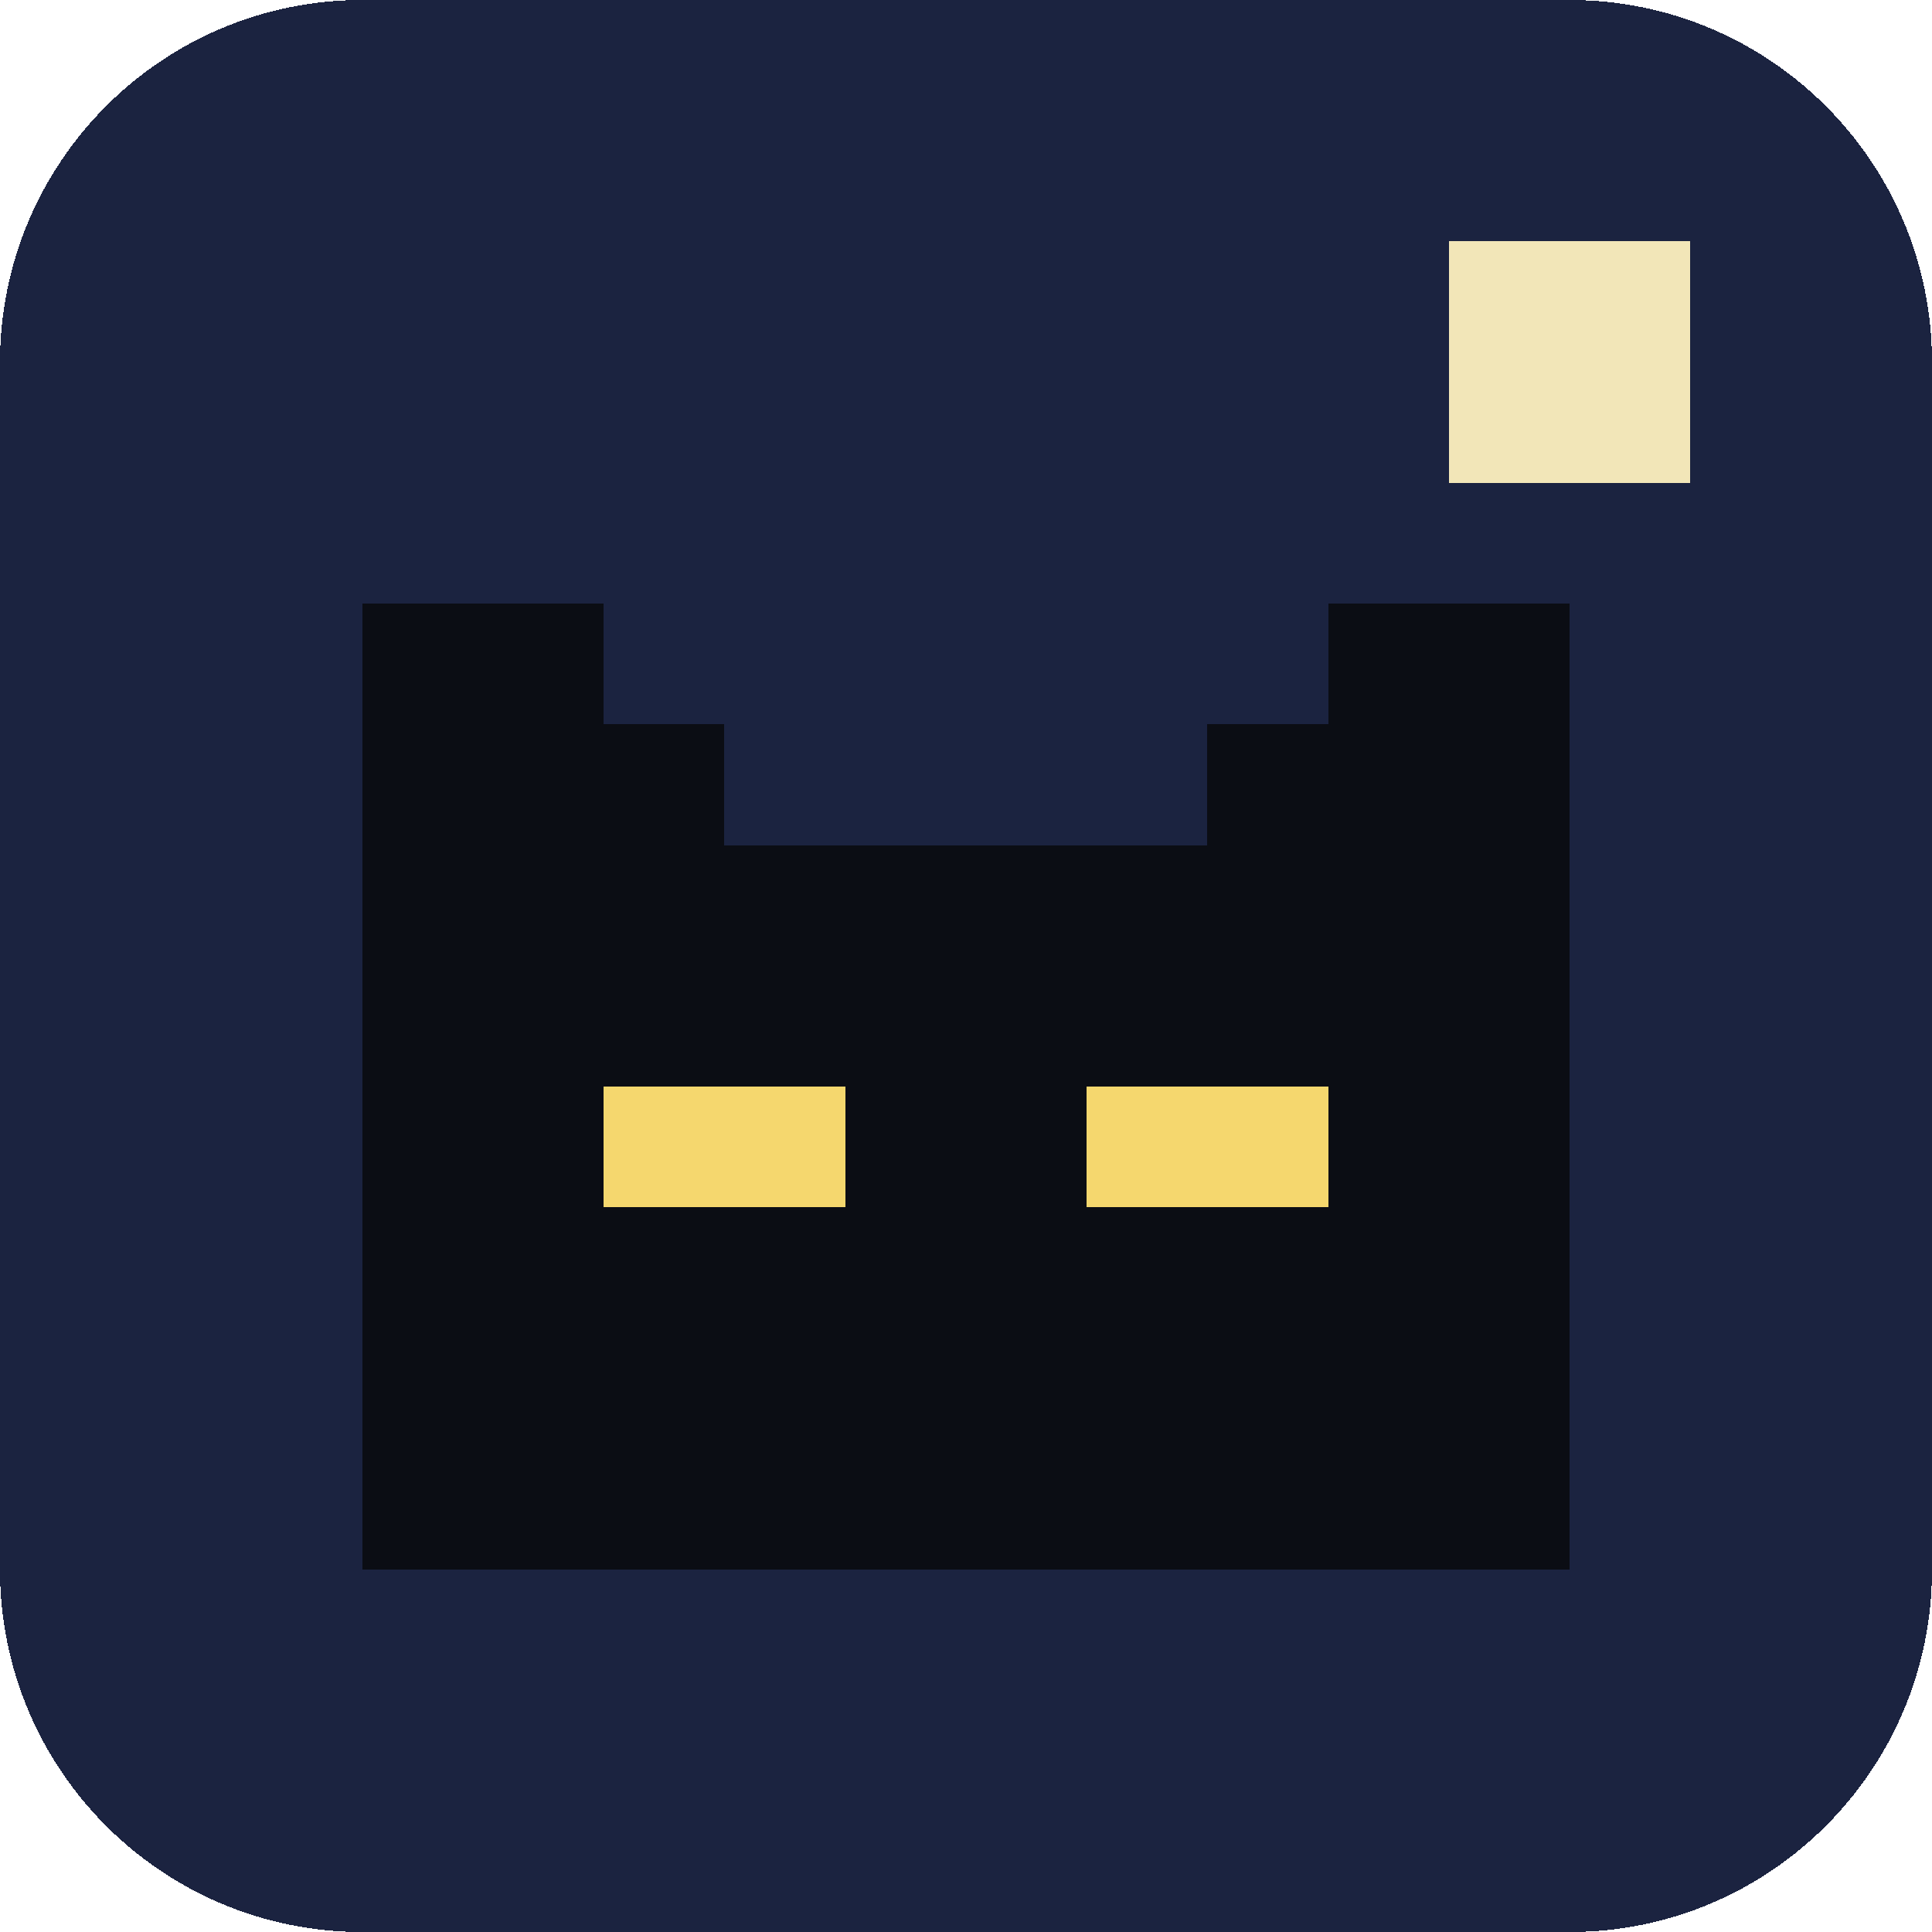
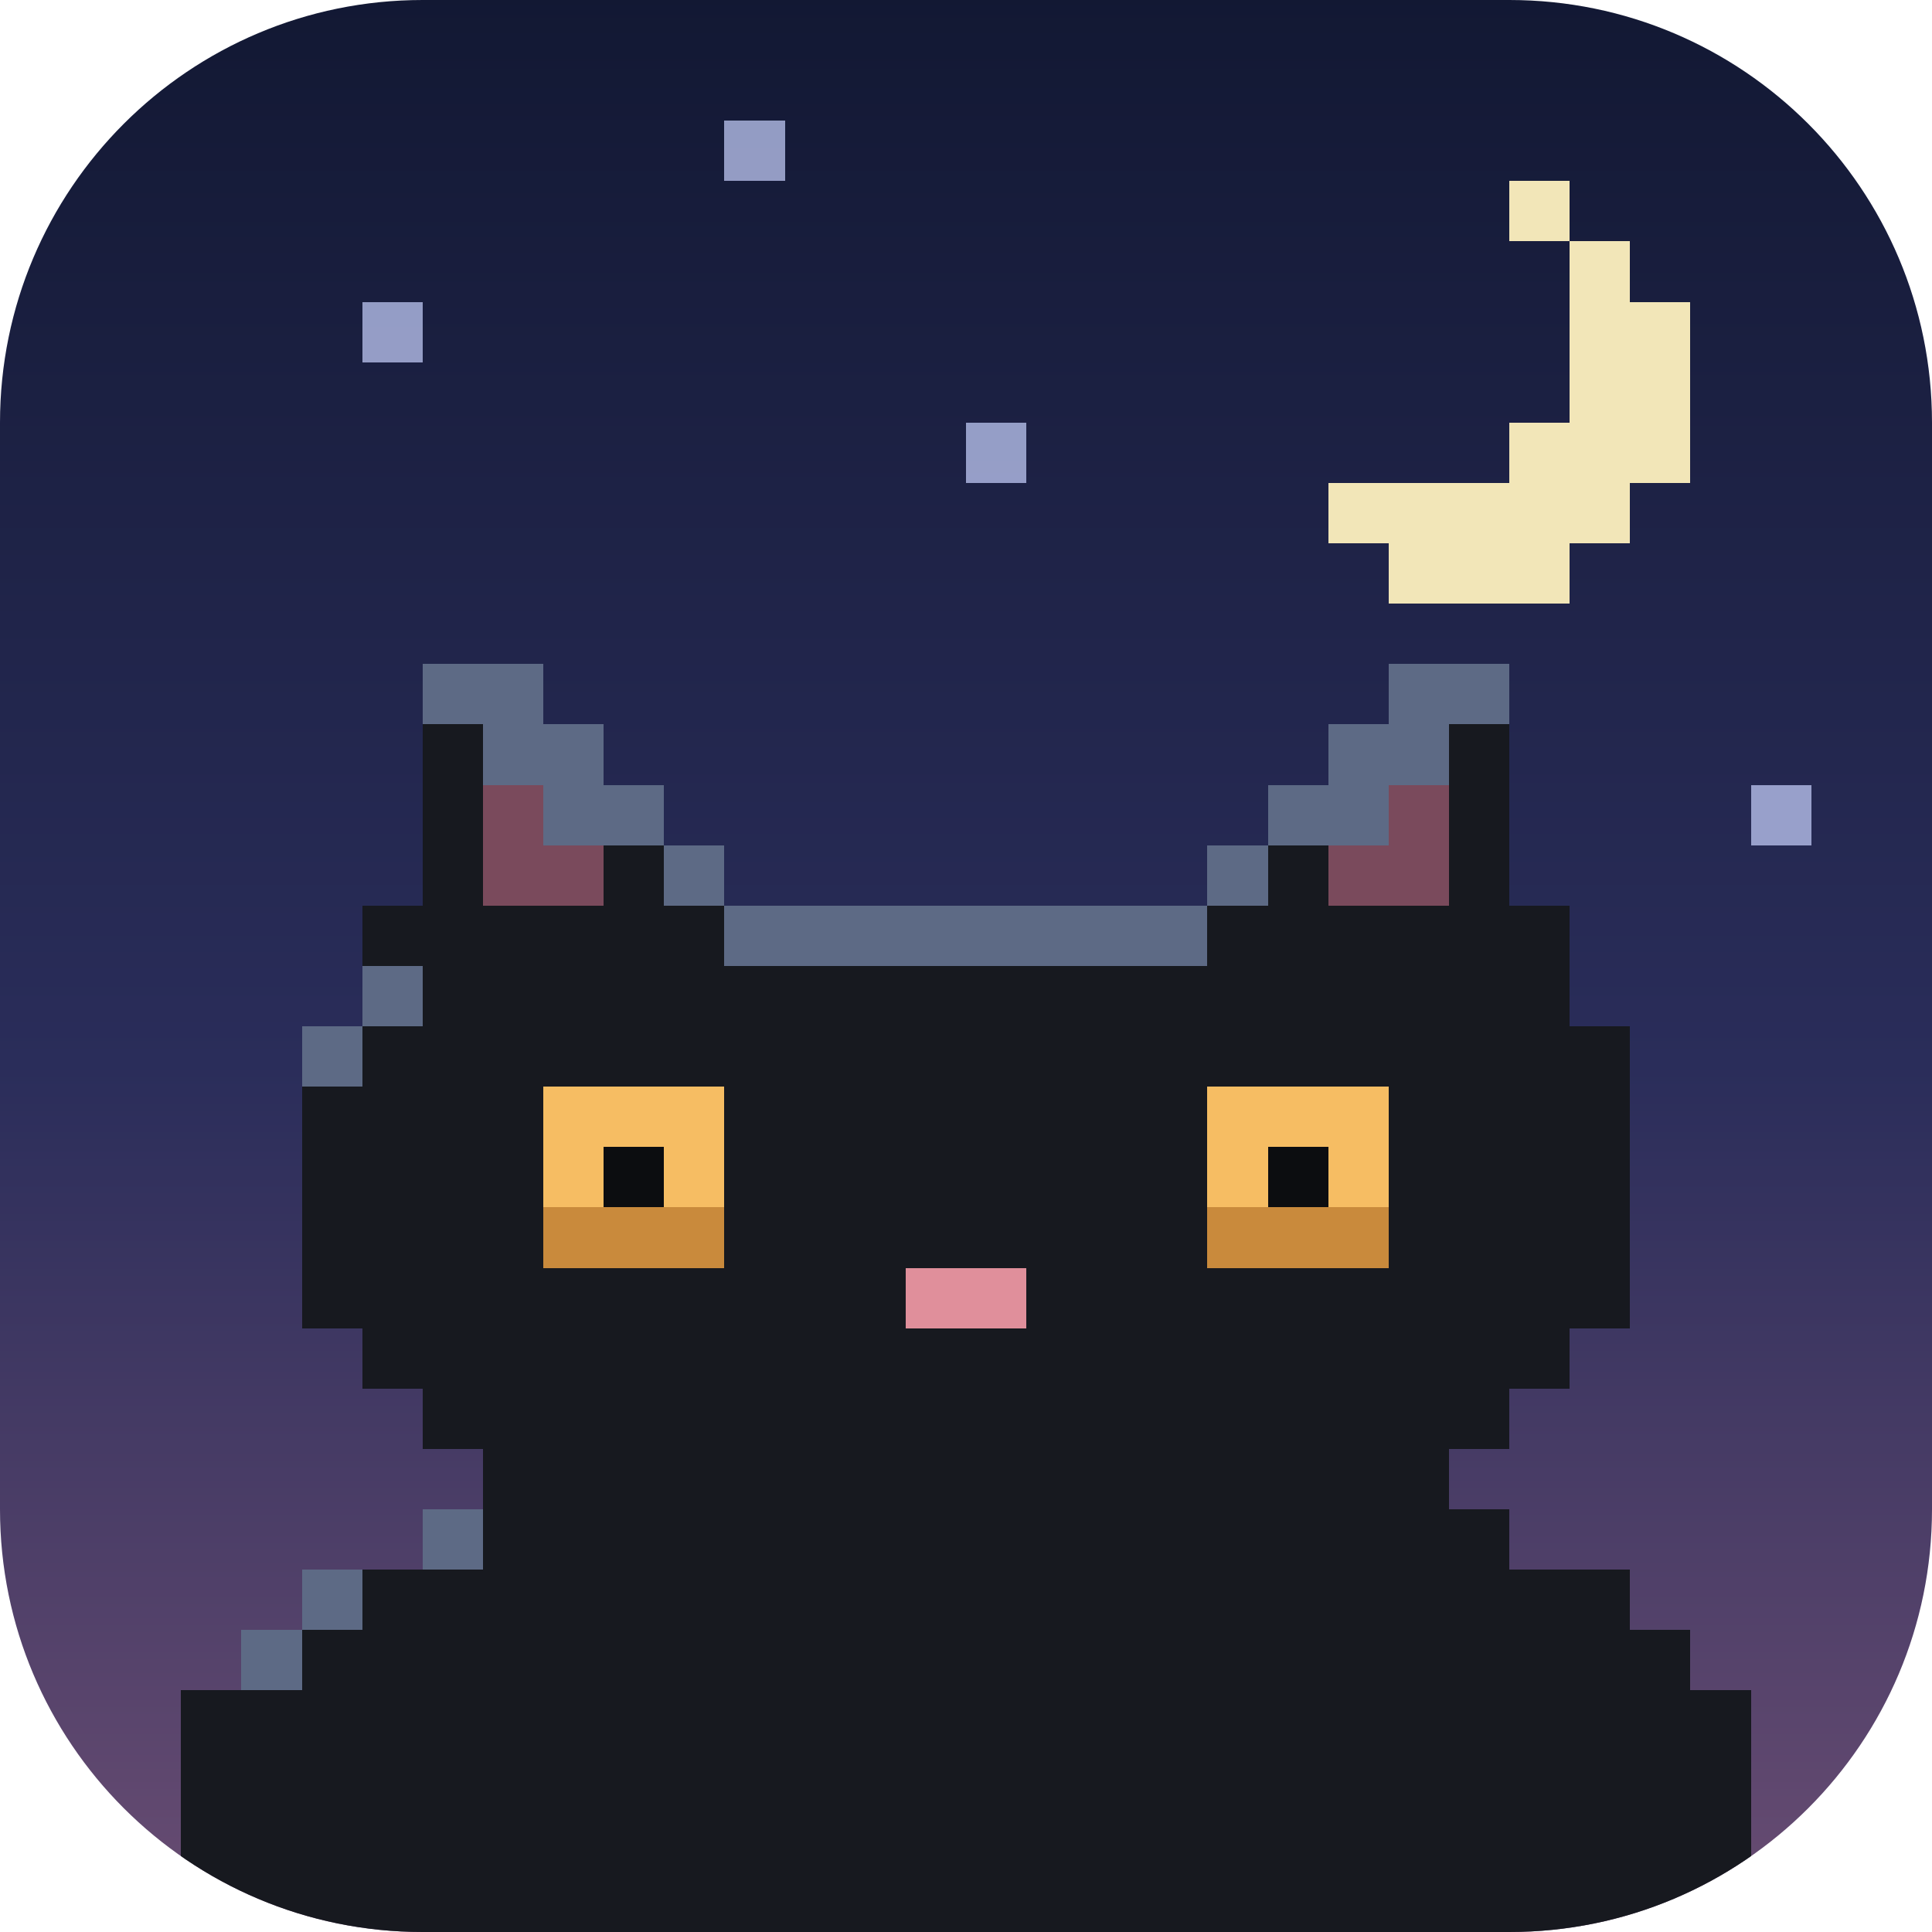
- <svg xmlns="http://www.w3.org/2000/svg" viewBox="0 0 16 16" shape-rendering="crispEdges">
-   <rect width="16" height="16" rx="3" fill="#1b2340" />
-   <rect x="12" y="2" width="2" height="2" fill="#f2e6b8" />
-   <path fill="#0b0d14" d="M3 5h2v1h1v1h4V6h1V5h2v8H3z" />
-   <rect x="5" y="9" width="2" height="1" fill="#f5d76e" />
-   <rect x="9" y="9" width="2" height="1" fill="#f5d76e" />
+ <svg xmlns="http://www.w3.org/2000/svg" viewBox="0 0 32 32" shape-rendering="crispEdges">
+   <defs>
+     <linearGradient id="sky" x1="0" y1="0" x2="0" y2="1">
+       <stop offset="0" stop-color="#121833" />
+       <stop offset=".55" stop-color="#2a2d5a" />
+       <stop offset="1" stop-color="#6a4d73" />
+     </linearGradient>
+     <clipPath id="tile">
+       <rect width="32" height="32" rx="7" />
+     </clipPath>
+   </defs>
+   <g clip-path="url(#tile)">
+     <rect width="32" height="32" fill="url(#sky)" />
+     <rect x="12" y="2" width="1" height="1" fill="#c9d3ff" opacity=".7" />
+     <rect x="25" y="3" width="1" height="1" fill="#f2e6b8" />
+     <rect x="26" y="4" width="1" height="1" fill="#f2e6b8" />
+     <rect x="6" y="5" width="1" height="1" fill="#c9d3ff" opacity=".7" />
+     <rect x="26" y="5" width="2" height="1" fill="#f2e6b8" />
+     <rect x="26" y="6" width="2" height="1" fill="#f2e6b8" />
+     <rect x="16" y="7" width="1" height="1" fill="#c9d3ff" opacity=".7" />
+     <rect x="25" y="7" width="3" height="1" fill="#f2e6b8" />
+     <rect x="22" y="8" width="5" height="1" fill="#f2e6b8" />
+     <rect x="23" y="9" width="3" height="1" fill="#f2e6b8" />
+     <rect x="7" y="11" width="2" height="1" fill="#5d6a85" />
+     <rect x="23" y="11" width="2" height="1" fill="#5d6a85" />
+     <rect x="7" y="12" width="1" height="1" fill="#17191f" />
+     <rect x="8" y="12" width="2" height="1" fill="#5d6a85" />
+     <rect x="22" y="12" width="2" height="1" fill="#5d6a85" />
+     <rect x="24" y="12" width="1" height="1" fill="#17191f" />
+     <rect x="7" y="13" width="1" height="1" fill="#17191f" />
+     <rect x="8" y="13" width="1" height="1" fill="#7a4a5c" />
+     <rect x="9" y="13" width="2" height="1" fill="#5d6a85" />
+     <rect x="21" y="13" width="2" height="1" fill="#5d6a85" />
+     <rect x="23" y="13" width="1" height="1" fill="#7a4a5c" />
+     <rect x="24" y="13" width="1" height="1" fill="#17191f" />
+     <rect x="29" y="13" width="1" height="1" fill="#c9d3ff" opacity=".7" />
+     <rect x="7" y="14" width="1" height="1" fill="#17191f" />
+     <rect x="8" y="14" width="2" height="1" fill="#7a4a5c" />
+     <rect x="10" y="14" width="1" height="1" fill="#17191f" />
+     <rect x="11" y="14" width="1" height="1" fill="#5d6a85" />
+     <rect x="20" y="14" width="1" height="1" fill="#5d6a85" />
+     <rect x="21" y="14" width="1" height="1" fill="#17191f" />
+     <rect x="22" y="14" width="2" height="1" fill="#7a4a5c" />
+     <rect x="24" y="14" width="1" height="1" fill="#17191f" />
+     <rect x="6" y="15" width="6" height="1" fill="#17191f" />
+     <rect x="12" y="15" width="8" height="1" fill="#5d6a85" />
+     <rect x="20" y="15" width="6" height="1" fill="#17191f" />
+     <rect x="6" y="16" width="1" height="1" fill="#5d6a85" />
+     <rect x="7" y="16" width="19" height="1" fill="#17191f" />
+     <rect x="5" y="17" width="1" height="1" fill="#5d6a85" />
+     <rect x="6" y="17" width="21" height="1" fill="#17191f" />
+     <rect x="5" y="18" width="4" height="1" fill="#17191f" />
+     <rect x="9" y="18" width="3" height="1" fill="#f6bd63" />
+     <rect x="12" y="18" width="8" height="1" fill="#17191f" />
+     <rect x="20" y="18" width="3" height="1" fill="#f6bd63" />
+     <rect x="23" y="18" width="4" height="1" fill="#17191f" />
+     <rect x="5" y="19" width="4" height="1" fill="#17191f" />
+     <rect x="9" y="19" width="1" height="1" fill="#f6bd63" />
+     <rect x="10" y="19" width="1" height="1" fill="#0c0d10" />
+     <rect x="11" y="19" width="1" height="1" fill="#f6bd63" />
+     <rect x="12" y="19" width="8" height="1" fill="#17191f" />
+     <rect x="20" y="19" width="1" height="1" fill="#f6bd63" />
+     <rect x="21" y="19" width="1" height="1" fill="#0c0d10" />
+     <rect x="22" y="19" width="1" height="1" fill="#f6bd63" />
+     <rect x="23" y="19" width="4" height="1" fill="#17191f" />
+     <rect x="5" y="20" width="4" height="1" fill="#17191f" />
+     <rect x="9" y="20" width="3" height="1" fill="#c98a3c" />
+     <rect x="12" y="20" width="8" height="1" fill="#17191f" />
+     <rect x="20" y="20" width="3" height="1" fill="#c98a3c" />
+     <rect x="23" y="20" width="4" height="1" fill="#17191f" />
+     <rect x="5" y="21" width="10" height="1" fill="#17191f" />
+     <rect x="15" y="21" width="2" height="1" fill="#e08f9b" />
+     <rect x="17" y="21" width="10" height="1" fill="#17191f" />
+     <rect x="6" y="22" width="20" height="1" fill="#17191f" />
+     <rect x="7" y="23" width="18" height="1" fill="#17191f" />
+     <rect x="8" y="24" width="16" height="1" fill="#17191f" />
+     <rect x="7" y="25" width="1" height="1" fill="#5d6a85" />
+     <rect x="8" y="25" width="17" height="1" fill="#17191f" />
+     <rect x="5" y="26" width="1" height="1" fill="#5d6a85" />
+     <rect x="6" y="26" width="21" height="1" fill="#17191f" />
+     <rect x="4" y="27" width="1" height="1" fill="#5d6a85" />
+     <rect x="5" y="27" width="23" height="1" fill="#17191f" />
+     <rect x="3" y="28" width="26" height="1" fill="#17191f" />
+     <rect x="3" y="29" width="26" height="1" fill="#17191f" />
+     <rect x="3" y="30" width="26" height="1" fill="#17191f" />
+     <rect x="3" y="31" width="26" height="1" fill="#17191f" />
+   </g>
</svg>
